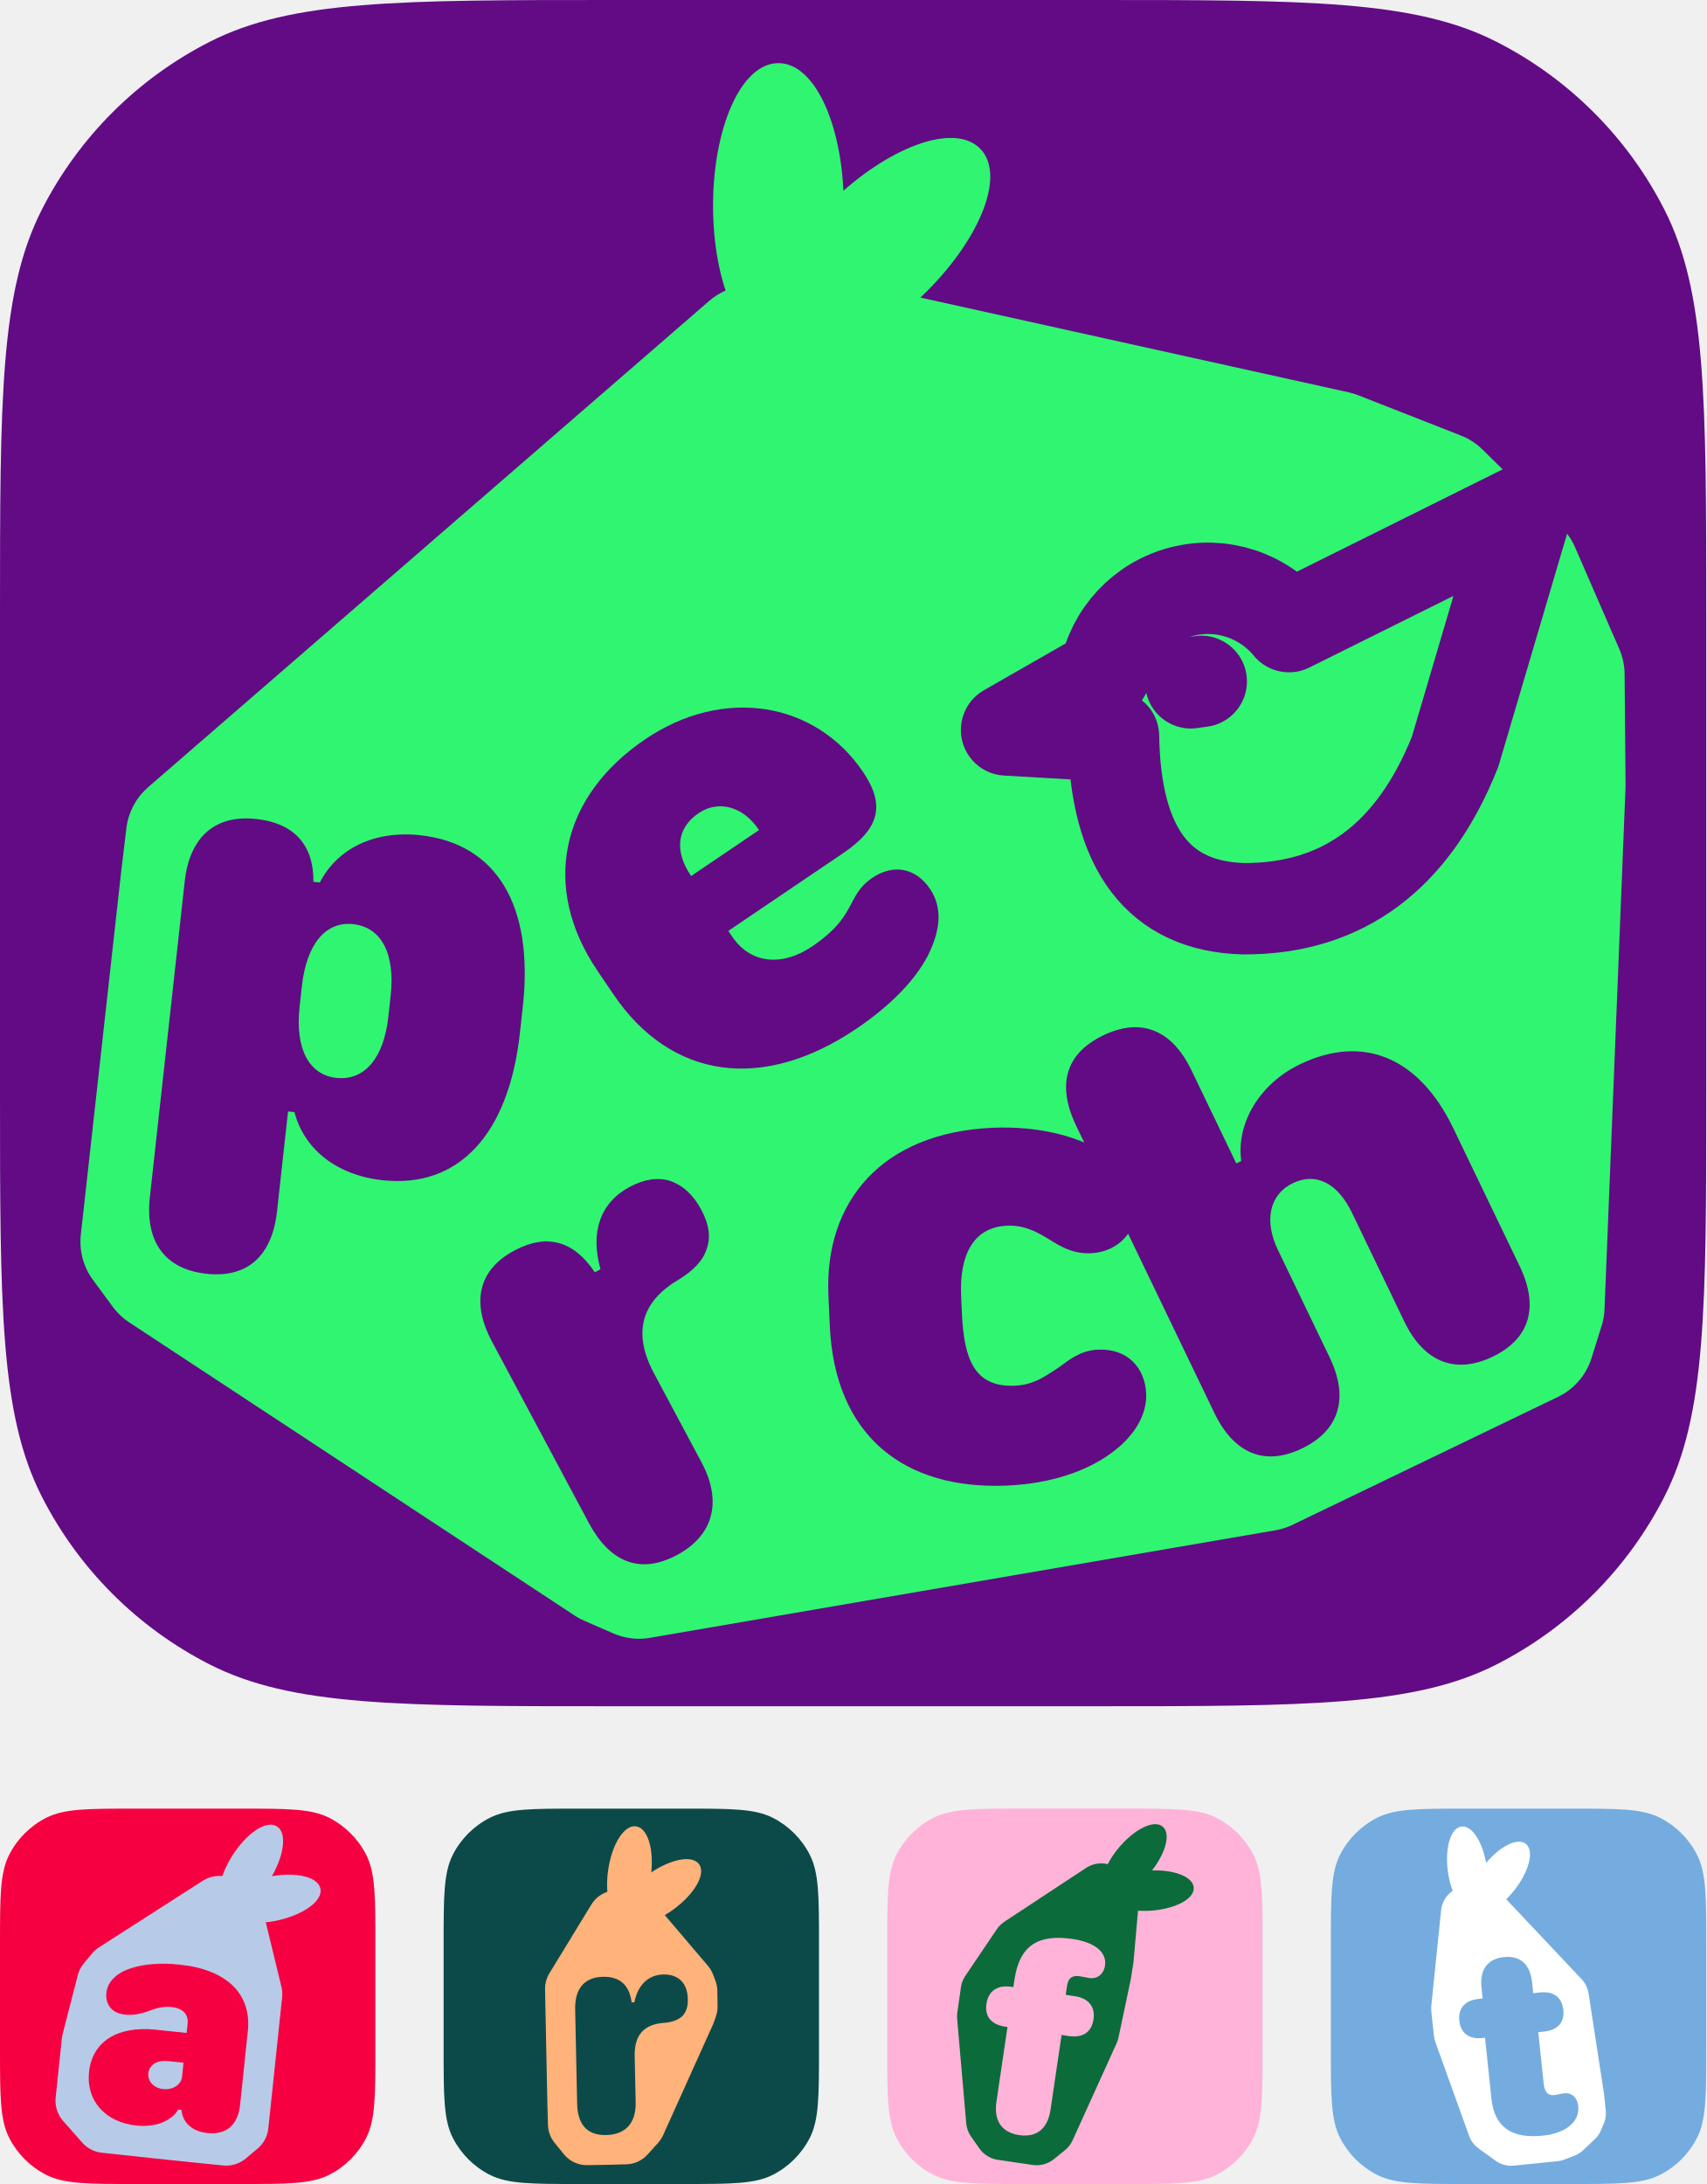
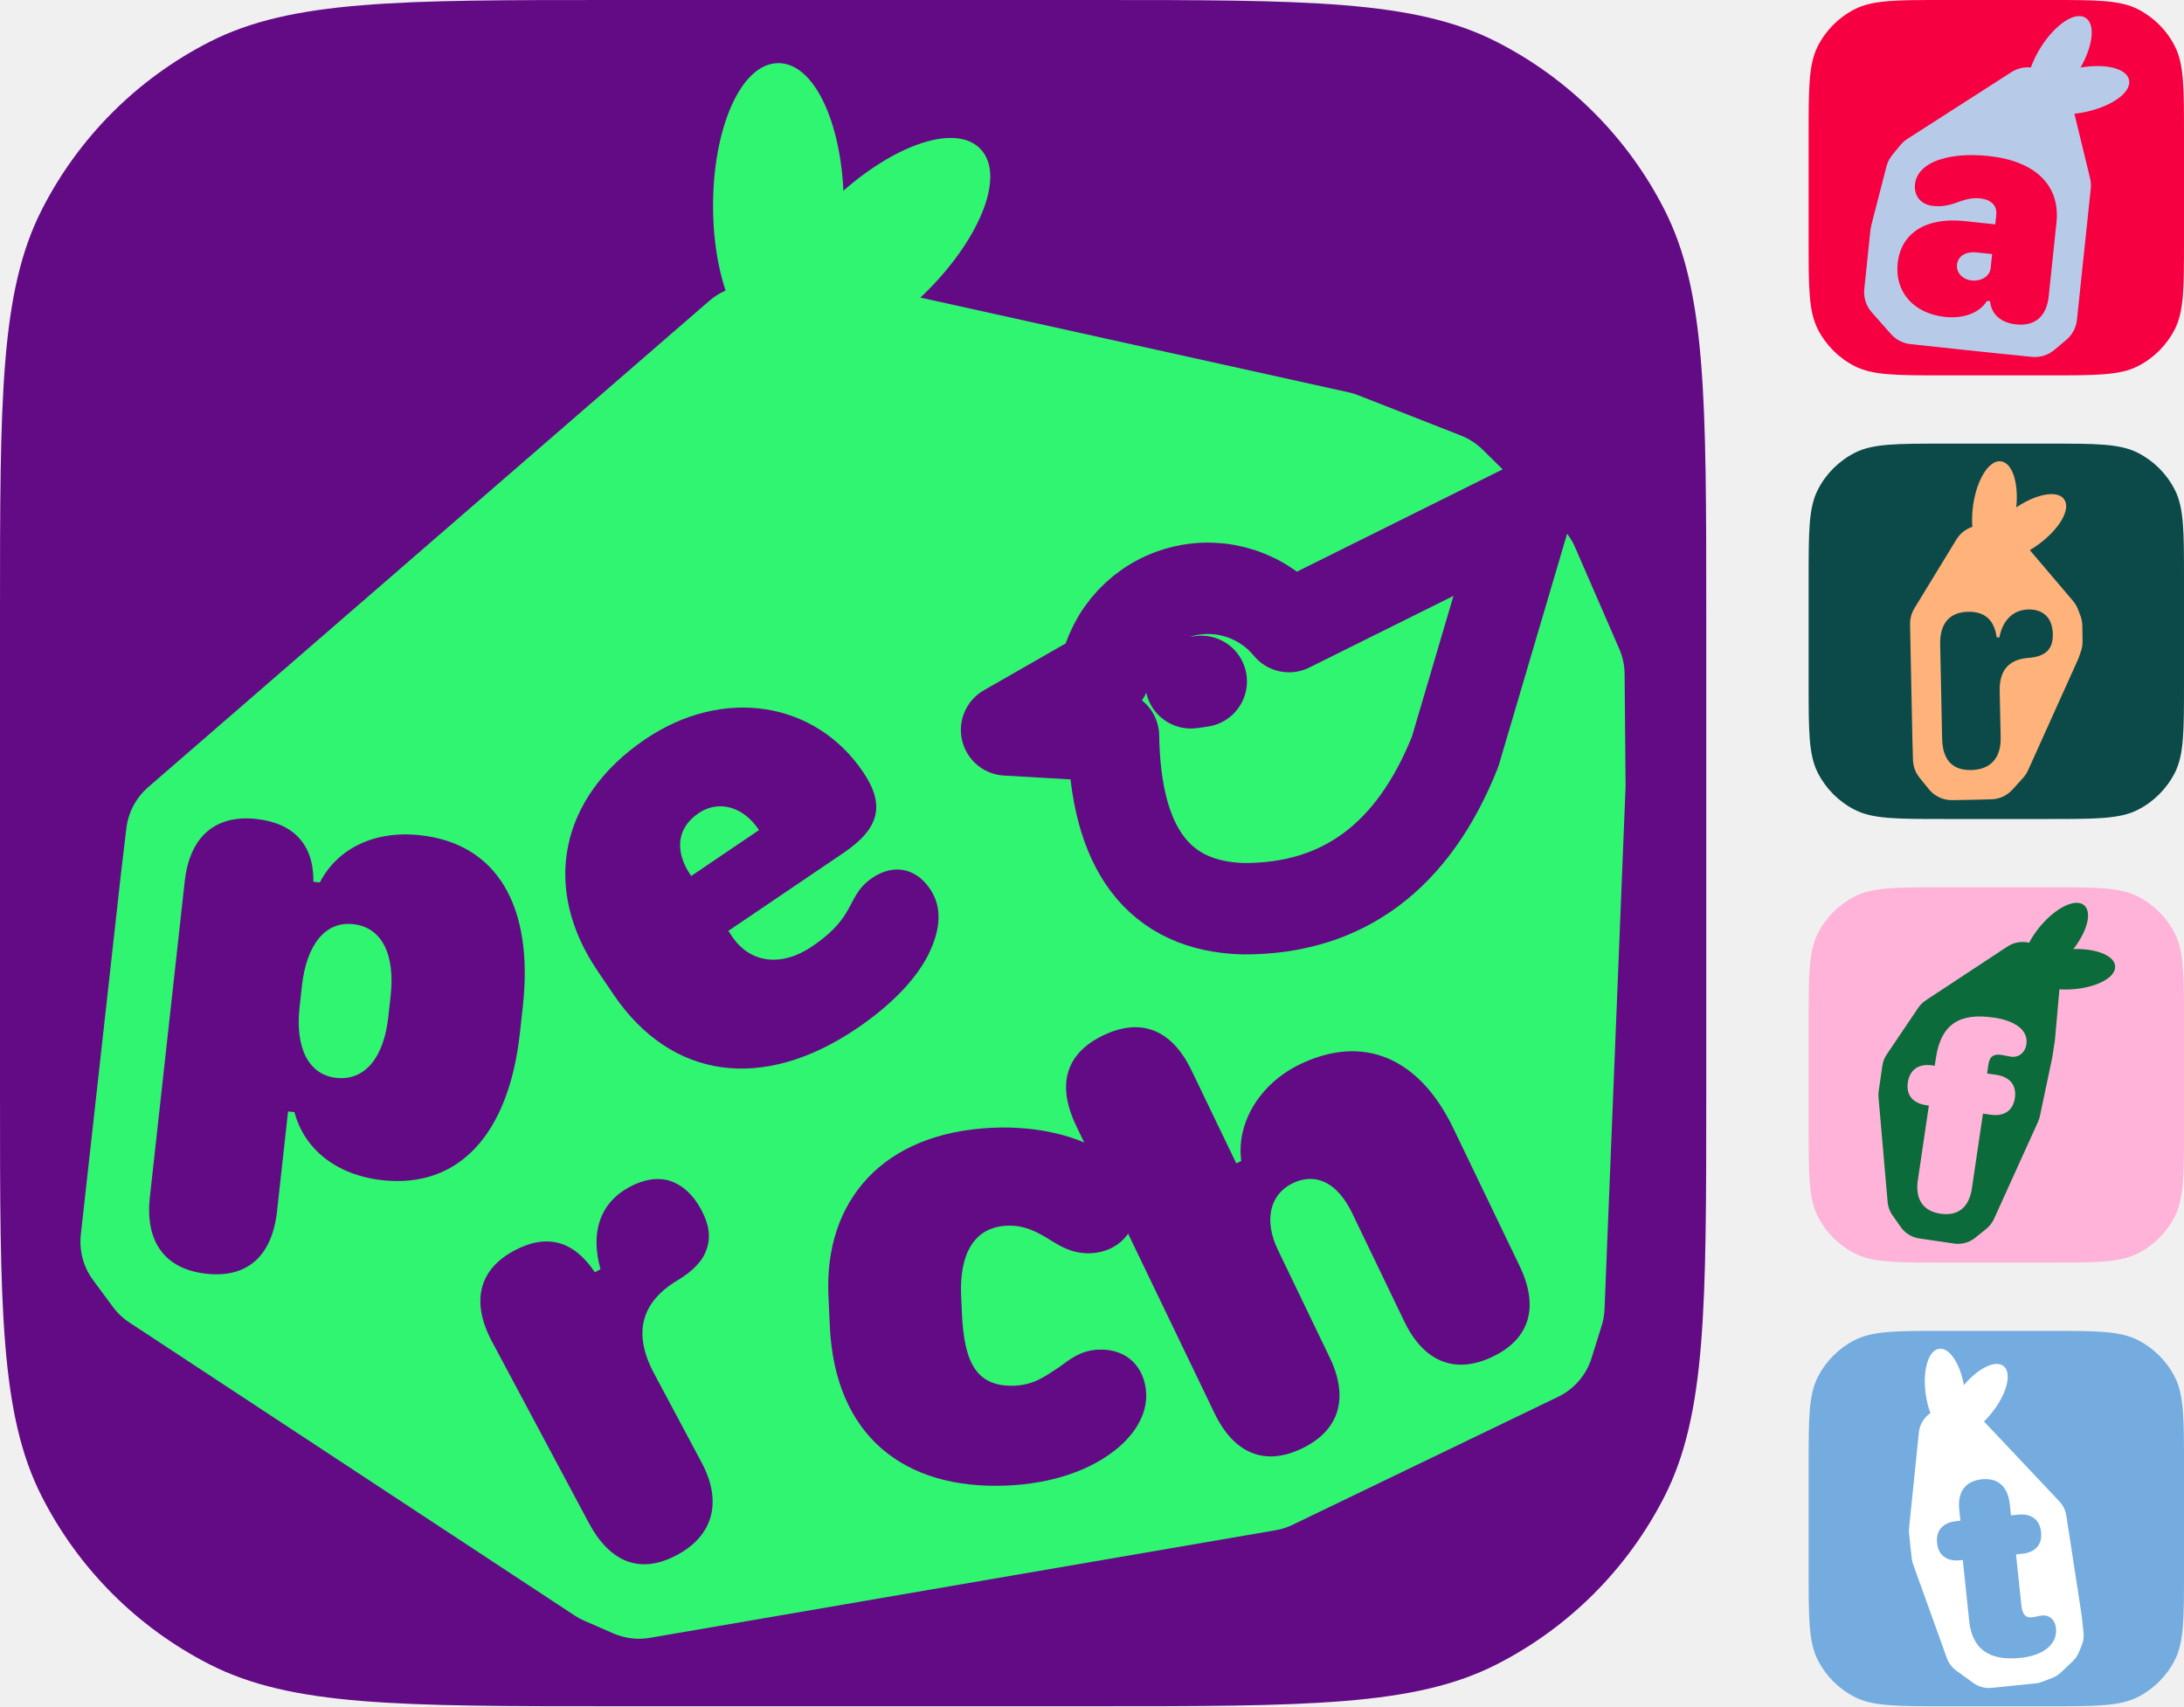
- <svg xmlns="http://www.w3.org/2000/svg" viewBox="0 0 200 256" width="200" height="256">
+ <svg xmlns="http://www.w3.org/2000/svg" viewBox="0 0 256 200" width="256" height="200">
  <path d="M327.68 0c64.518 0 96.777 0 121.42 12.556a115.2 115.2 0 0 1 50.344 50.344c12.556 24.643 12.556 56.902 12.556 121.42L512 327.68c0 64.518 0 96.777 -12.556 121.42a115.2 115.2 0 0 1 -50.344 50.344c-24.643 12.556 -56.902 12.556 -121.42 12.556L184.32 512c-64.518 0 -96.777 0 -121.42 -12.556a115.2 115.2 0 0 1 -50.344 -50.344c-12.556 -24.643 -12.556 -56.902 -12.556 -121.42L0 184.32c0 -64.518 0 -96.777 12.556 -121.42a115.2 115.2 0 0 1 50.344 -50.344c24.643 -12.556 56.902 -12.556 121.42 -12.556Z" transform="scale(0.390625)" fill="#620B85" />
  <g transform="translate(1.0 -19.7) scale(1.079) rotate(-12 100 110)">
    <g opacity="1" fill="#30F570" stroke="#30F570">
      <path d="M7.7 134.5 L20.1 97.1 L21.7 92.4 L92.3 53.4 L98.3 53.4 L151.9 77.8 L161.9 84.4 L168.5 94.4 L170.9 106.2 L168.5 118.0 L154.5 172.9 L152.7 176.1 L121.6 183.7 L52.7 181.0 L49.9 179.0 L9.2 137.8 Z" stroke-width="14" stroke-linejoin="round" />
      <ellipse cx="95.3" cy="38.4" rx="6.6" ry="15.0" transform="rotate(12 95.3 53.4)" />
      <ellipse cx="95.3" cy="38.4" rx="6.6" ry="15.0" transform="rotate(58 95.3 53.4)" />
      <ellipse cx="95.3" cy="53.4" rx="9.0" ry="7.0" />
    </g>
    <path d="M-26 -4 L-16 -8 A10 10 0 0 1 2 -10 L26 -18 L16 4 Q8 18 -6 16 Q-18 14 -16 -2 Z M-8 -6 L-7 -6" transform="translate(140.1 106.2) rotate(4.0) scale(1.141)" fill="none" stroke="#620B85" stroke-width="8.7" stroke-linejoin="round" stroke-linecap="round" />
    <g fill="#620B85">
      <path d="M0.5 10.8V-0.2C0.5 -5 2.8 -7.7 7.6 -7.9C9.5 -8 11 -8.5 11.9 -9.4C12.9 -10.3 13.4 -11.6 13.4 -13.4C13.4 -15.3 12.9 -16.7 11.9 -17.8C10.9 -18.8 9.5 -19.3 7.7 -19.3C4.1 -19.3 1.6 -17 0.7 -12.9H0C-0.4 -17 -2.6 -19.1 -6.6 -19.1C-11 -19.1 -13.4 -16.4 -13.4 -11.5V10.8C-13.4 15.6 -11.2 18.4 -6.6 18.4C-2.1 18.4 0.5 15.6 0.5 10.8Z" transform="translate(58.4 160.3) rotate(-16.1)" />
      <path d="M-17 0.9C-17 12.8 -9.8 19.1 1.5 19.1C6.3 19.1 10.2 17.9 12.9 16.1C15.5 14.4 17 12.1 17 9.8C17 7 15.2 4.8 12 4.8C10.1 4.8 8.9 5.7 7.7 6.5C6.3 7.3 5 8.3 2.8 8.3C-1.6 8.3 -2.6 5.2 -2.6 0.2V-1.7C-2.6 -6.2 -0.9 -9.1 2.7 -9.1C4.6 -9.1 5.9 -8.3 7.1 -7.5C8.4 -6.6 9.7 -5.7 11.7 -5.7C14.7 -5.7 16.9 -7.9 16.9 -10.9C16.9 -13 15.7 -14.9 13.6 -16.5C10.9 -18.5 6.5 -19.8 1.6 -19.8C-10.4 -19.8 -17 -12.6 -17 -2.4Z" transform="translate(95.5 160.8) rotate(9.4)" />
      <path d="M18.4 10.8V-5.8C18.4 -14.4 14 -19.3 6.4 -19.3C1.6 -19.3 -2.6 -16.6 -3.9 -12.6H-4.5V-23.8C-4.5 -28.8 -7 -31.4 -11.5 -31.4C-16 -31.4 -18.4 -28.8 -18.4 -23.8V10.8C-18.4 15.7 -16 18.4 -11.5 18.4C-7 18.4 -4.5 15.7 -4.5 10.8V-2.2C-4.5 -5.7 -2.7 -8 0.1 -8C2.9 -8 4.5 -5.9 4.5 -2.3V10.8C4.5 15.7 7 18.4 11.5 18.4C16 18.4 18.4 15.7 18.4 10.8Z" transform="translate(132.8 162.0) rotate(-13.7)" />
      <path d="M-5.1 23V12.1H-4.4C-2.9 16 0.9 18.4 5.9 18.4C14.2 18.4 19 12 19 0.9V-2C19 -13.1 14.2 -19.3 5.9 -19.3C0.9 -19.3 -2.9 -16.9 -4.4 -13H-5.1C-5.5 -17 -7.9 -19.1 -12 -19.1C-16.5 -19.1 -19 -16.4 -19 -11.5V23C-19 27.9 -16.5 30.6 -12 30.6C-7.5 30.6 -5.1 27.9 -5.1 23ZM-5.1 0.7V-1.6C-5.1 -6.2 -3.3 -8.9 -0.3 -8.9C2.8 -8.9 4.6 -6.2 4.6 -1.6V0.7C4.6 5.2 2.8 7.9 -0.3 7.9C-3.3 7.9 -5.1 5.2 -5.1 0.7Z" transform="translate(34.5 114.0) rotate(18.3)" />
      <path d="M-18 1.2C-18 12.4 -10.5 19.1 1.8 19.1C6.3 19.1 10 18.3 12.6 16.9C15.3 15.4 16.9 13.5 16.9 11C16.9 8.2 15.1 6.5 12.4 6.5C10.3 6.5 9.4 7.4 7.8 8.1C6.7 8.6 5.2 9 2.8 9C-1.3 9 -3.7 6.7 -3.8 3.5V2.5H11.3C16.1 2.5 18 0.7 18 -3.6C18 -12.8 10.7 -19.8 0.4 -19.8C-10.8 -19.8 -18 -12.8 -18 -1.9ZM-3.8 -4.7V-4.8C-3.8 -7.8 -2.3 -9.9 0.7 -9.9C3.3 -9.9 5.1 -7.8 5.1 -4.8V-4.7Z" transform="translate(79.3 110.9) rotate(-22.1)" />
    </g>
  </g>
-   <svg x="0.0" y="212" width="44" height="44" viewBox="0 0 200 200">
+   <svg x="212" y="0.0" width="44" height="44" viewBox="0 0 200 200">
    <path d="M327.68 0c64.518 0 96.777 0 121.42 12.556a115.2 115.2 0 0 1 50.344 50.344c12.556 24.643 12.556 56.902 12.556 121.42L512 327.68c0 64.518 0 96.777 -12.556 121.42a115.2 115.2 0 0 1 -50.344 50.344c-24.643 12.556 -56.902 12.556 -121.42 12.556L184.32 512c-64.518 0 -96.777 0 -121.42 -12.556a115.2 115.2 0 0 1 -50.344 -50.344c-12.556 -24.643 -12.556 -56.902 -12.556 -121.42L0 184.32c0 -64.518 0 -96.777 12.556 -121.42a115.2 115.2 0 0 1 50.344 -50.344c24.643 -12.556 56.902 -12.556 121.42 -12.556Z" transform="scale(0.390625)" fill="#F70041" />
    <g transform="translate(-22.4 -11.1) scale(1.163) rotate(20 100 110)">
      <g opacity="1" fill="#B7CBE8" stroke="#B7CBE8">
        <path d="M63.3 101.4 L65.2 96.0 L99.5 51.0 L105.5 51.0 L127.2 83.6 L141.8 142.2 L138.3 148.3 L123.3 152.1 L106.5 156.3 L84.2 161.8 L72.6 155.5 L66.0 129.1 Z" stroke-width="28" stroke-linejoin="round" />
        <ellipse cx="102.5" cy="29.0" rx="9.7" ry="22.0" transform="rotate(12 102.5 51.0)" />
        <ellipse cx="102.5" cy="29.0" rx="9.7" ry="22.0" transform="rotate(58 102.5 51.0)" />
        <ellipse cx="102.5" cy="51.0" rx="16.0" ry="14.0" />
      </g>
      <path d="M7.3 27.4H8.7C10 33.5 14.9 36.7 21.7 36.7C30.3 36.7 35.2 31.7 35.2 22.3V-11.7C35.2 -28.7 22.7 -38.7 1.1 -38.7C-8.2 -38.7 -15.4 -37.2 -20.6 -34.9C-28 -31.8 -31.1 -27 -31.1 -22.3C-31.1 -17.2 -27.7 -13.3 -21.8 -13.3C-17.7 -13.3 -15 -14.3 -12.4 -15.4C-8.8 -17.1 -5.3 -19 -0.8 -19C4.3 -19 7.4 -16.6 7.4 -12.2V-7.9H-7.1C-24.6 -7.8 -35.2 0.6 -35.2 14.6C-35.2 27.8 -25.4 36.7 -11 36.7C-2.5 36.7 4.5 33.2 7.3 27.4ZM-8.1 12.3C-8.1 8.4 -4.8 5.8 0.3 5.8H7.4V12.3C7.4 15.9 3.9 18.8 -0.6 18.8C-4.9 18.8 -8.1 16 -8.1 12.3Z" transform="translate(100 120) rotate(-14.0)" fill="#F70041" />
    </g>
  </svg>
-   <svg x="52.0" y="212" width="44" height="44" viewBox="0 0 200 200">
+   <svg x="212" y="52.0" width="44" height="44" viewBox="0 0 200 200">
    <path d="M327.68 0c64.518 0 96.777 0 121.42 12.556a115.2 115.2 0 0 1 50.344 50.344c12.556 24.643 12.556 56.902 12.556 121.42L512 327.68c0 64.518 0 96.777 -12.556 121.42a115.2 115.2 0 0 1 -50.344 50.344c-24.643 12.556 -56.902 12.556 -121.42 12.556L184.32 512c-64.518 0 -96.777 0 -121.42 -12.556a115.2 115.2 0 0 1 -50.344 -50.344c-12.556 -24.643 -12.556 -56.902 -12.556 -121.42L0 184.32c0 -64.518 0 -96.777 12.556 -121.42a115.2 115.2 0 0 1 50.344 -50.344c24.643 -12.556 56.902 -12.556 121.42 -12.556Z" transform="scale(0.390625)" fill="#0C4A4A" />
    <g transform="translate(-12.7 -2.8) scale(1.126) rotate(-4 100 110)">
      <g opacity="1" fill="#FFB27A" stroke="#FFB27A">
        <path d="M71.8 149.9 L72.2 140.2 L74.4 95.7 L74.9 85.9 L97.0 54.8 L103.0 54.8 L127.3 87.8 L128.2 90.8 L128.0 94.5 L127.8 98.1 L126.7 100.7 L99.5 151.3 L94.1 156.5 L85.0 156.1 L75.8 155.6 Z" stroke-width="28" stroke-linejoin="round" />
        <ellipse cx="100.0" cy="32.8" rx="9.7" ry="22.0" transform="rotate(12 100.0 54.8)" />
        <ellipse cx="100.0" cy="32.8" rx="9.7" ry="22.0" transform="rotate(58 100.0 54.8)" />
        <ellipse cx="100.0" cy="54.8" rx="16.0" ry="14.0" />
      </g>
      <path d="M1 21.6V-0.4C1 -10.1 5.5 -15.3 15.1 -15.8C19 -16 21.9 -17 23.9 -18.8C25.8 -20.6 26.7 -23.3 26.7 -26.8C26.7 -30.5 25.7 -33.5 23.8 -35.5C21.8 -37.6 19 -38.7 15.4 -38.7C8.2 -38.7 3.1 -33.9 1.4 -25.8H0.1C-0.8 -34 -5.2 -38.2 -13.2 -38.2C-22.1 -38.2 -26.7 -32.8 -26.7 -23V21.6C-26.7 31.3 -22.4 36.7 -13.3 36.7C-4.1 36.7 1 31.3 1 21.6Z" transform="translate(100 120) rotate(2.8)" fill="#0C4A4A" />
    </g>
  </svg>
-   <svg x="104.0" y="212" width="44" height="44" viewBox="0 0 200 200">
+   <svg x="212" y="104.0" width="44" height="44" viewBox="0 0 200 200">
    <path d="M327.68 0c64.518 0 96.777 0 121.42 12.556a115.2 115.2 0 0 1 50.344 50.344c12.556 24.643 12.556 56.902 12.556 121.42L512 327.68c0 64.518 0 96.777 -12.556 121.42a115.2 115.2 0 0 1 -50.344 50.344c-24.643 12.556 -56.902 12.556 -121.42 12.556L184.32 512c-64.518 0 -96.777 0 -121.42 -12.556a115.2 115.2 0 0 1 -50.344 -50.344c-12.556 -24.643 -12.556 -56.902 -12.556 -121.42L0 184.32c0 -64.518 0 -96.777 12.556 -121.42a115.2 115.2 0 0 1 50.344 -50.344c24.643 -12.556 56.902 -12.556 121.42 -12.556Z" transform="scale(0.390625)" fill="#FFB3D9" />
    <g transform="translate(-21.7 11.7) scale(1.048) rotate(28 100 110)">
      <g opacity="1" fill="#0B6B3A" stroke="#0B6B3A">
        <path d="M62.0 98.1 L65.0 69.7 L88.8 26.1 L94.8 26.1 L107.2 55.4 L109.8 62.9 L118.1 91.7 L121.5 145.7 L118.7 152.3 L101.9 158.3 L95.4 155.0 L66.4 110.3 L64.2 104.2 Z" stroke-width="28" stroke-linejoin="round" />
        <ellipse cx="91.8" cy="4.1" rx="9.7" ry="22.0" transform="rotate(12 91.8 26.1)" />
        <ellipse cx="91.8" cy="4.1" rx="9.7" ry="22.0" transform="rotate(58 91.8 26.1)" />
        <ellipse cx="91.8" cy="26.1" rx="16.0" ry="14.0" />
      </g>
      <path d="M11.7 21.6V-16.8H15.4C22.6 -16.8 26.6 -20.5 26.6 -27C26.6 -33.5 22.6 -37.3 15.4 -37.3H10.8V-41.9C10.8 -46.4 13 -47.7 16.6 -47.7C18.2 -47.7 19.9 -47.5 21.4 -47.5C25.5 -47.5 28.4 -50.5 28.4 -55C28.4 -58.4 26.6 -61.3 23.2 -63.2C20.1 -64.9 15.8 -65.9 10.2 -65.9C-7.2 -65.9 -16.1 -59.1 -16.1 -41.1V-37.3H-17.3C-24.4 -37.3 -28.4 -33.4 -28.4 -26.9C-28.4 -20.4 -24.4 -16.8 -17.3 -16.8H-16.1V21.6C-16.1 31.4 -11.1 36.7 -2.2 36.7C6.8 36.7 11.7 31.4 11.7 21.6Z" transform="translate(100 120) rotate(-19.6)" fill="#FFB3D9" />
    </g>
  </svg>
-   <svg x="156.0" y="212" width="44" height="44" viewBox="0 0 200 200">
+   <svg x="212" y="156.0" width="44" height="44" viewBox="0 0 200 200">
    <path d="M327.68 0c64.518 0 96.777 0 121.42 12.556a115.2 115.2 0 0 1 50.344 50.344c12.556 24.643 12.556 56.902 12.556 121.42L512 327.68c0 64.518 0 96.777 -12.556 121.42a115.2 115.2 0 0 1 -50.344 50.344c-24.643 12.556 -56.902 12.556 -121.42 12.556L184.32 512c-64.518 0 -96.777 0 -121.42 -12.556a115.2 115.2 0 0 1 -50.344 -50.344c-12.556 -24.643 -12.556 -56.902 -12.556 -121.42L0 184.32c0 -64.518 0 -96.777 12.556 -121.42a115.2 115.2 0 0 1 50.344 -50.344c24.643 -12.556 56.902 -12.556 121.42 -12.556Z" transform="scale(0.390625)" fill="#74ACDF" />
    <g transform="translate(-5.5 14.4) scale(1.022) rotate(-20 100 110)">
      <g opacity="1" fill="#FFFFFF" stroke="#FFFFFF">
        <path d="M76.9 146.0 L77.1 94.2 L78.6 87.9 L80.2 81.6 L102.0 36.6 L108.0 36.6 L133.1 94.8 L122.8 146.5 L120.8 154.5 L118.3 157.2 L110.7 160.5 L105.2 160.6 L83.0 155.0 Z" stroke-width="28" stroke-linejoin="round" />
        <ellipse cx="105.0" cy="14.6" rx="9.7" ry="22.0" transform="rotate(12 105.0 36.6)" />
        <ellipse cx="105.0" cy="14.6" rx="9.7" ry="22.0" transform="rotate(58 105.0 36.6)" />
        <ellipse cx="105.0" cy="36.6" rx="16.0" ry="14.0" />
      </g>
      <path d="M-16.1 16.2C-16.1 30.8 -8 38.1 8.5 38.1C14.9 38.1 20.2 36.7 23.7 34C26.8 31.7 28.5 28.5 28.5 24.6C28.5 20.2 25.8 17.3 21.9 17.3C19.7 17.3 18.6 17.7 16.7 17.7C13.2 17.7 11.8 15.6 11.8 10.8V-15.8H14.9C22.1 -15.8 26 -19.5 26 -26C26 -32.5 22.1 -36.3 14.9 -36.3H11.3V-42C11.3 -51.4 6.7 -56.6 -1.9 -56.6C-10.5 -56.6 -15.2 -51.4 -15.2 -42V-36.3H-17.4C-24.5 -36.3 -28.5 -32.5 -28.5 -26C-28.5 -19.5 -24.5 -15.8 -17.4 -15.8H-16.1Z" transform="translate(100 120) rotate(14.0)" fill="#74ACDF" />
    </g>
  </svg>
</svg>
